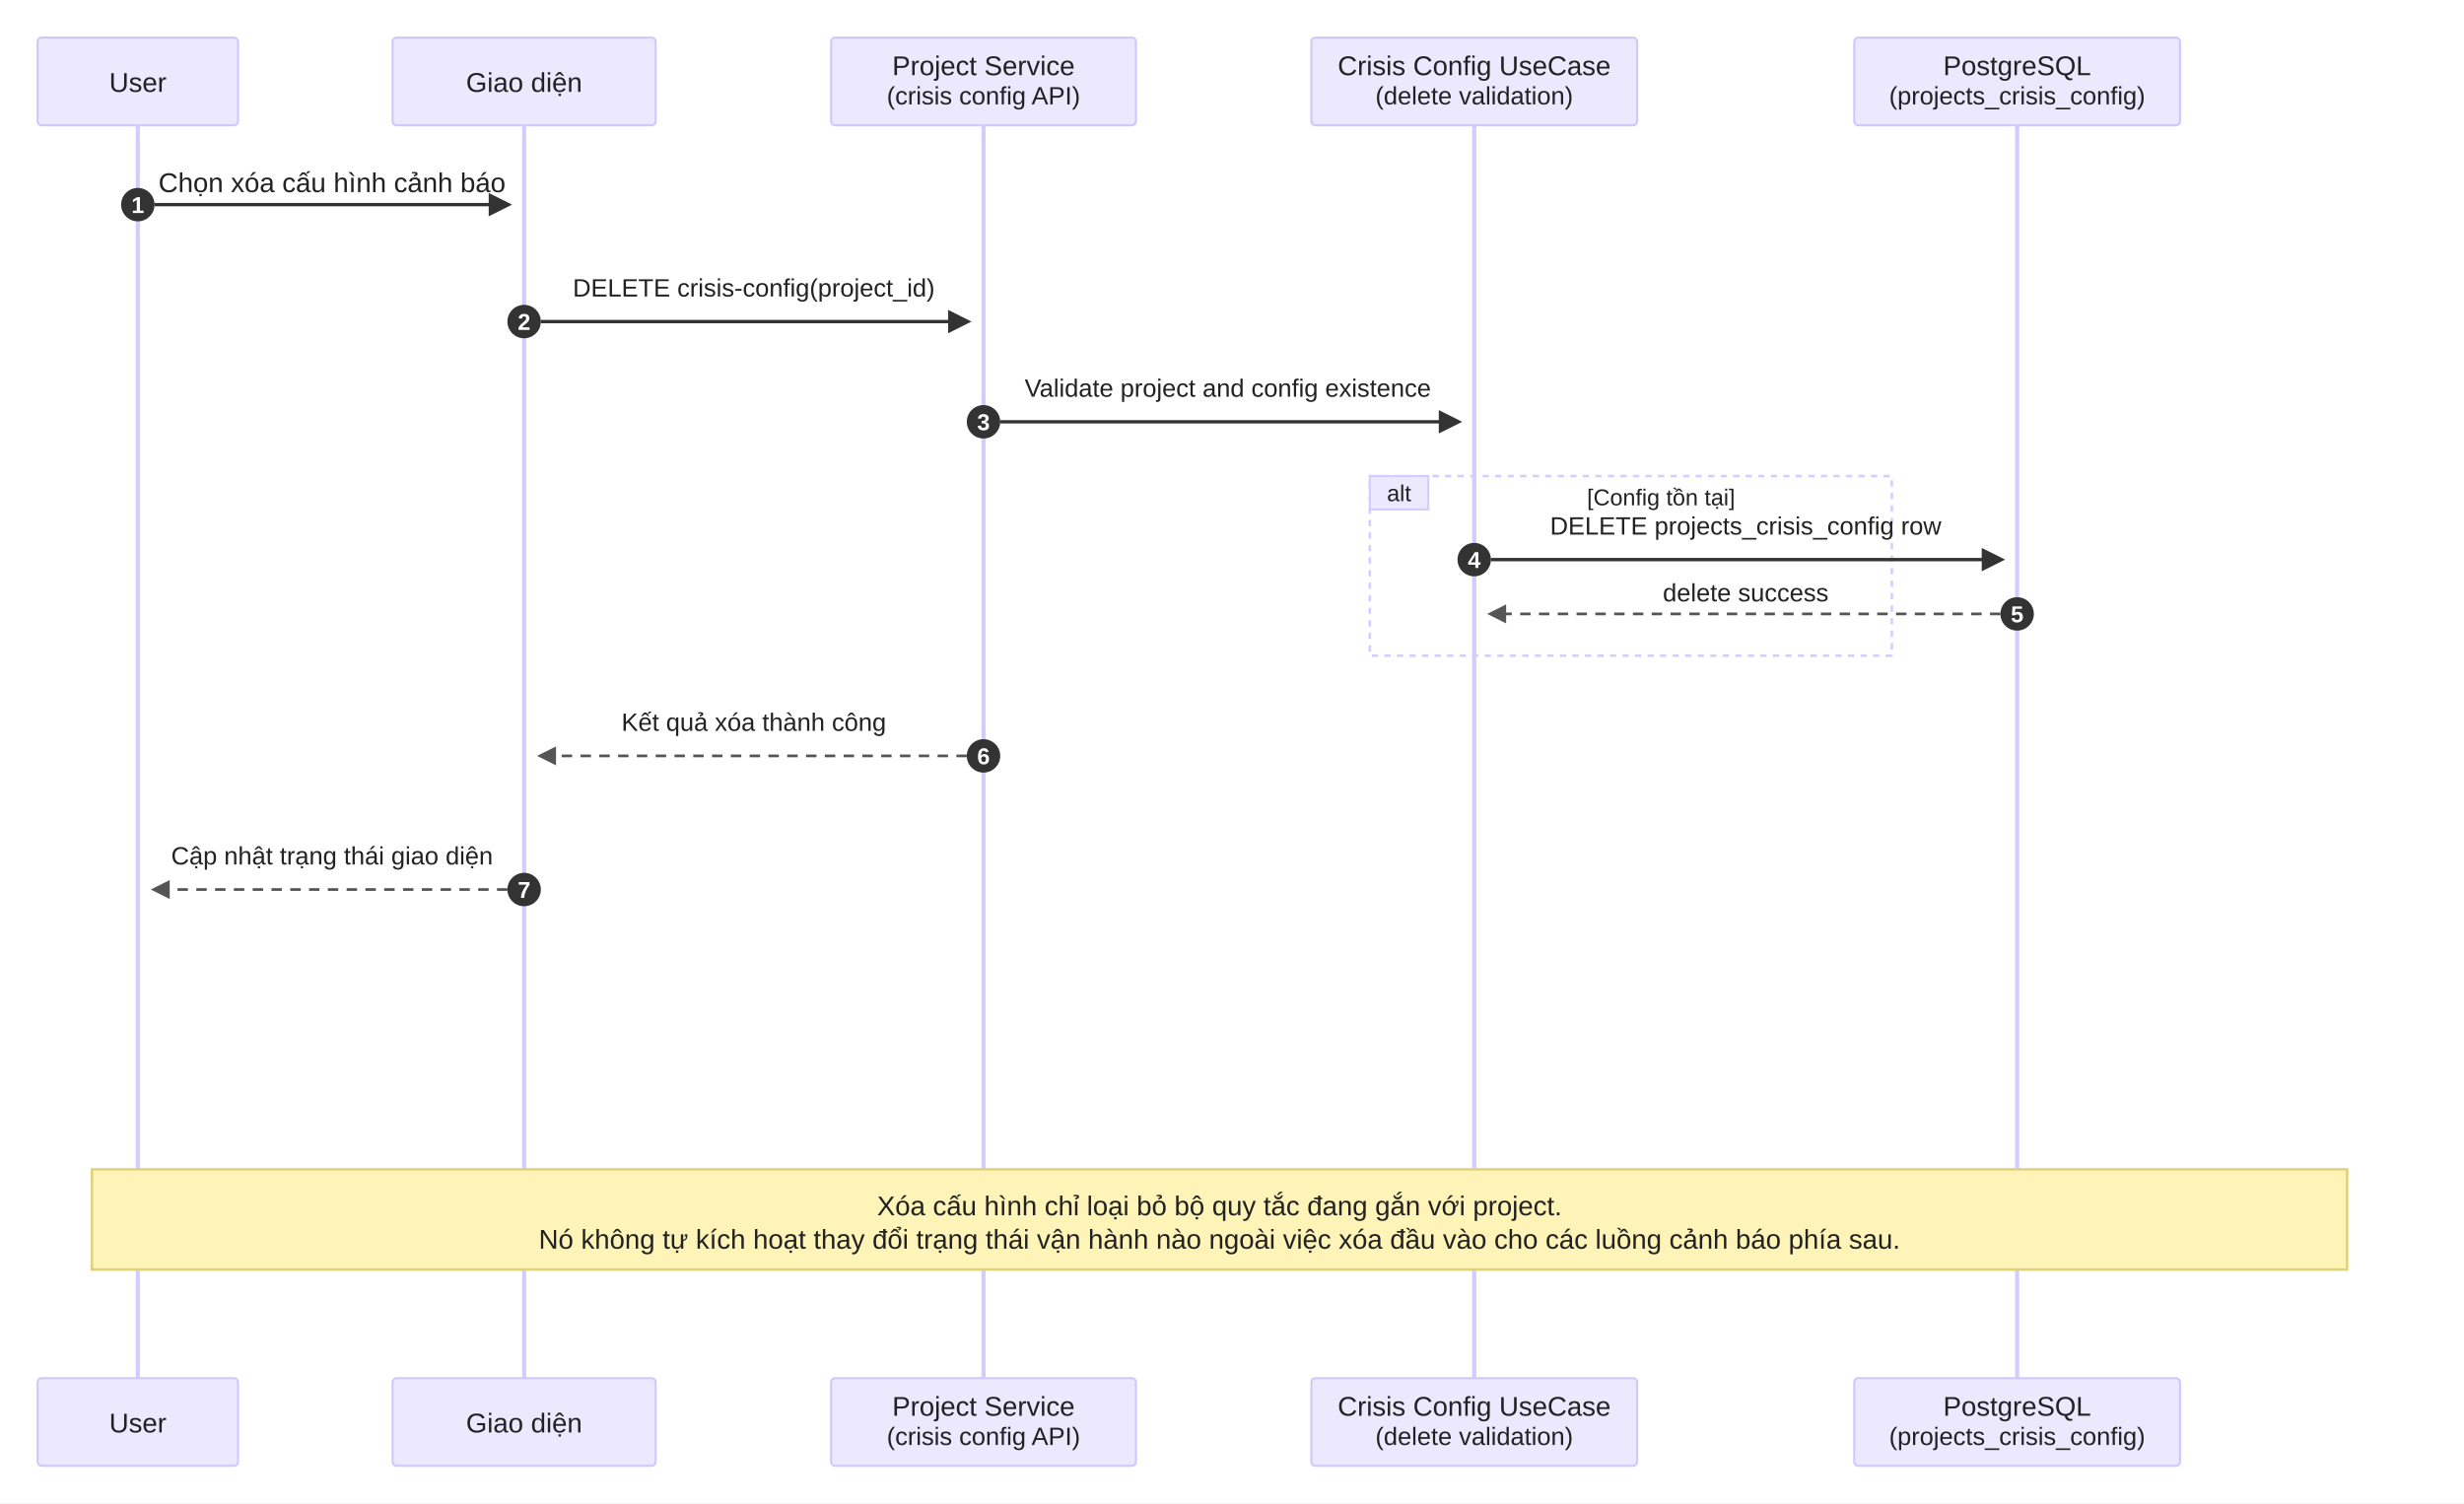
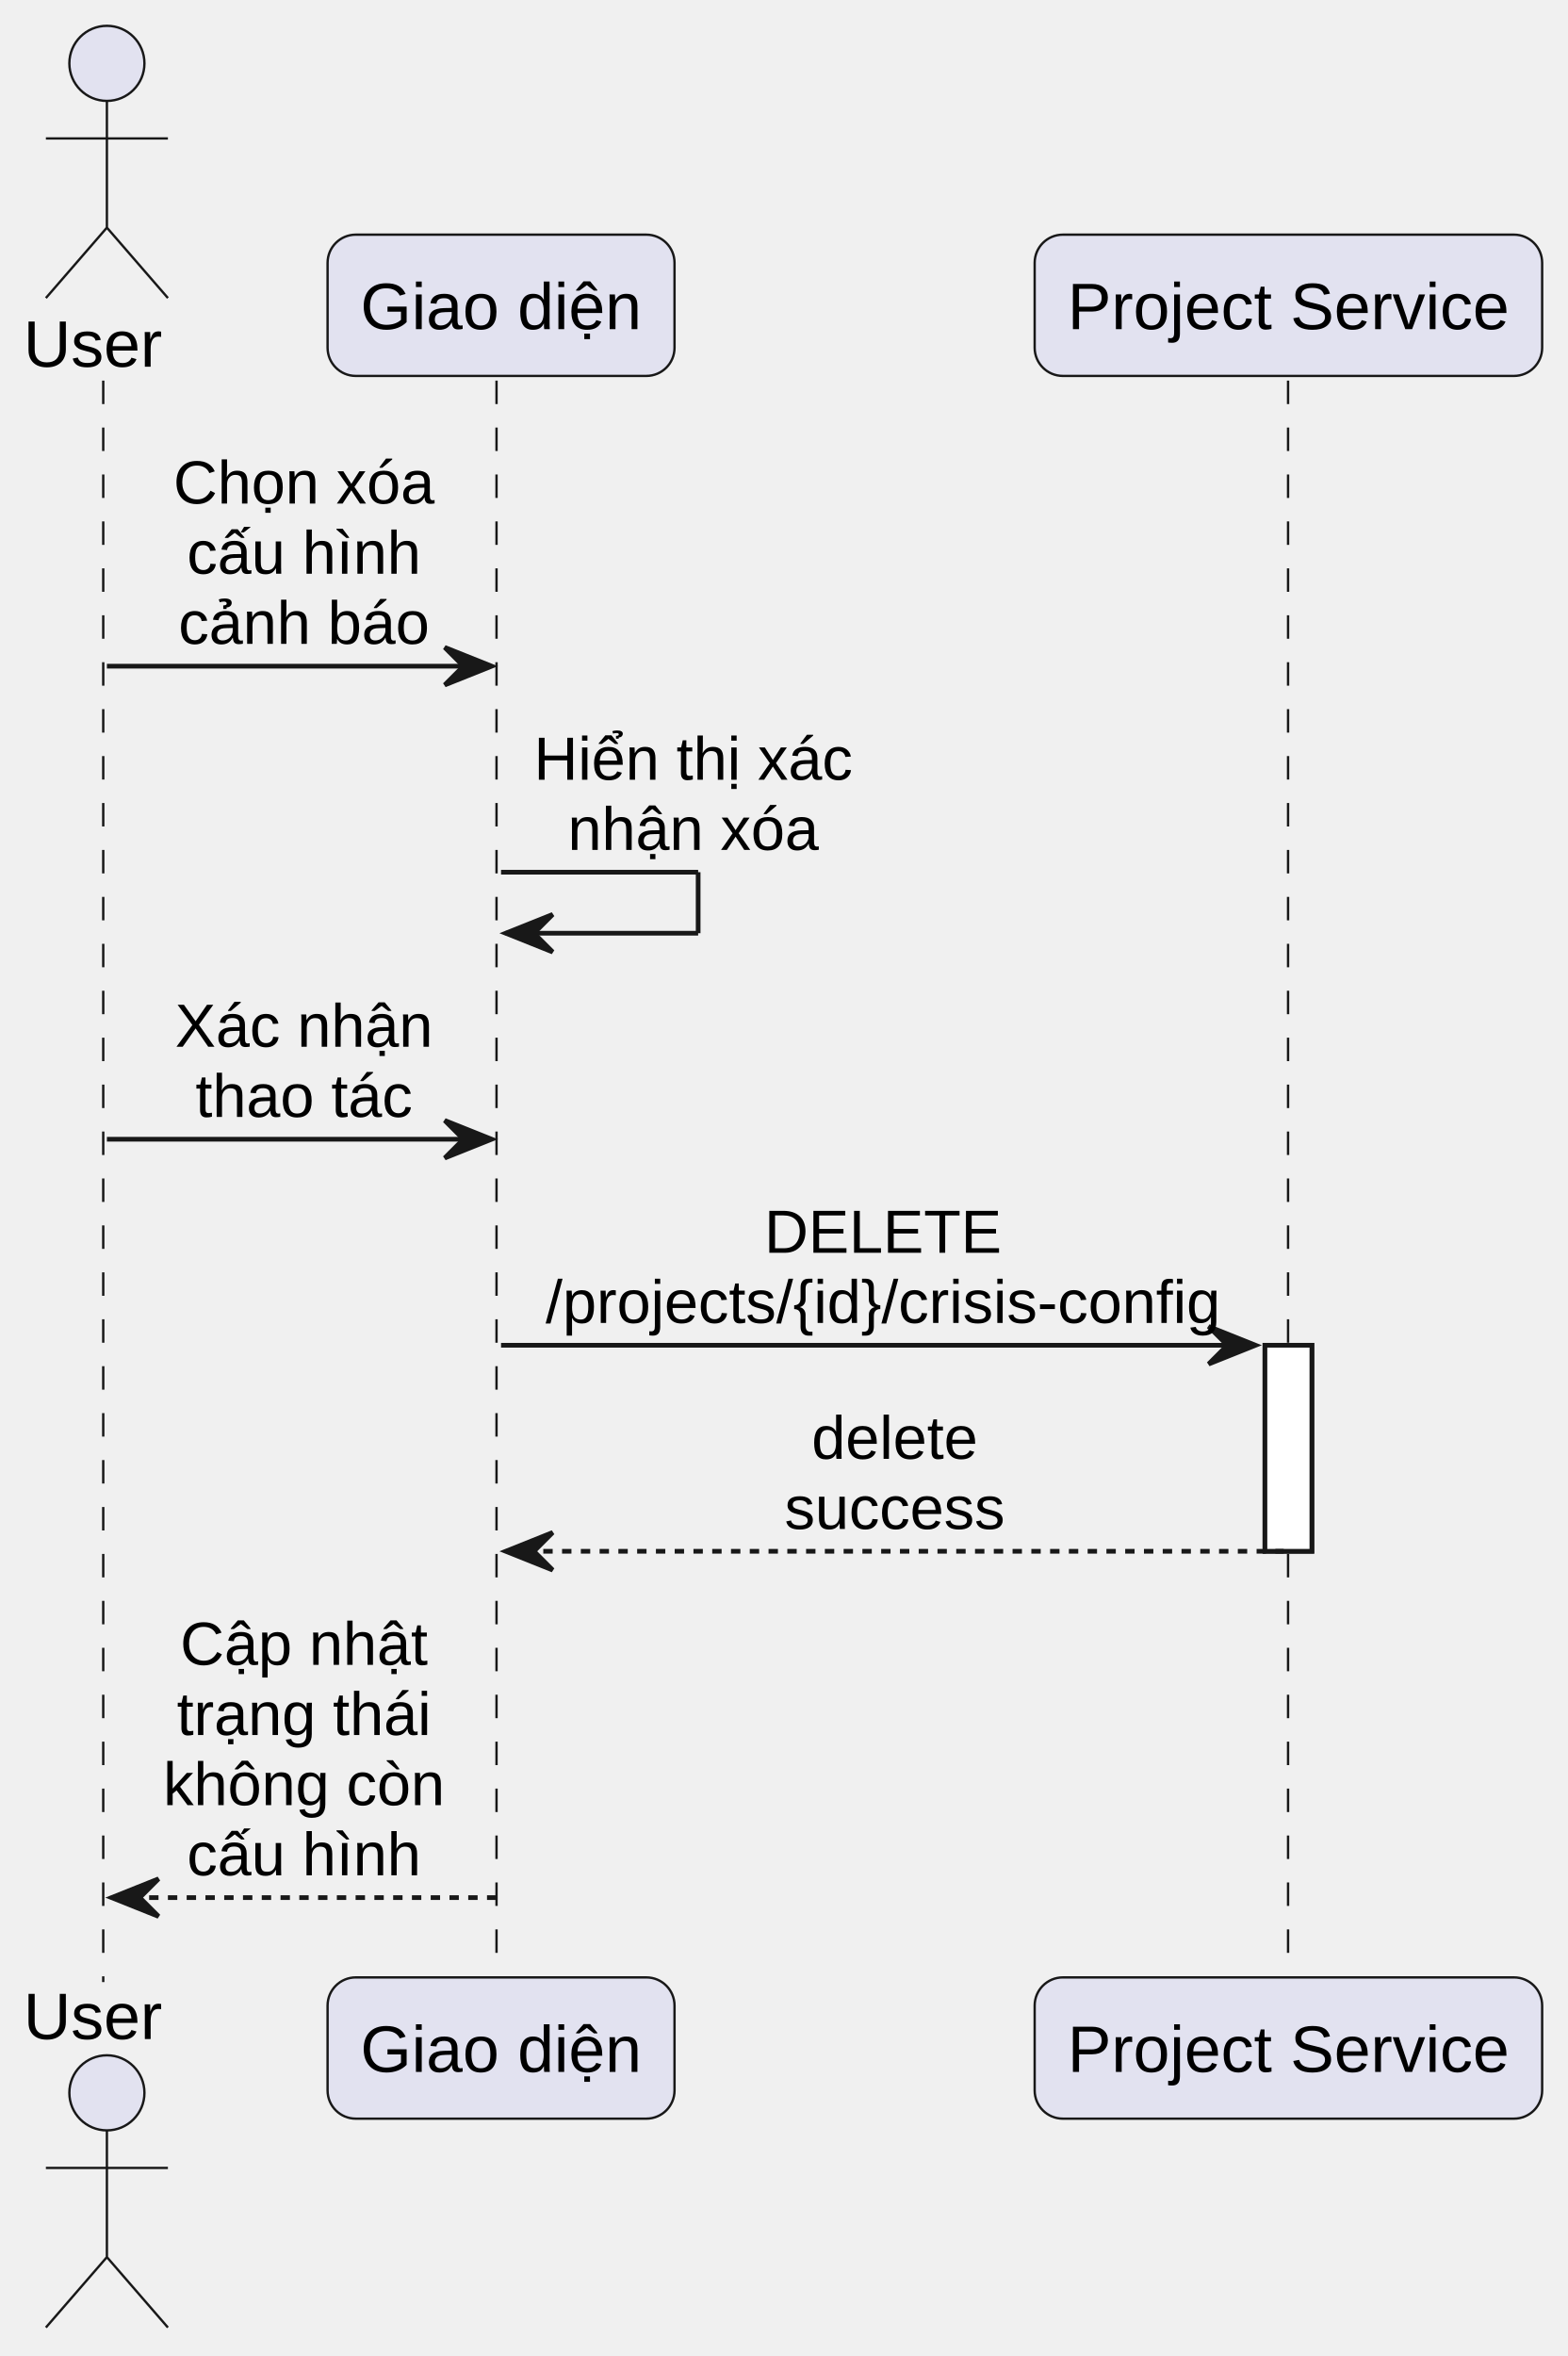
- <svg xmlns="http://www.w3.org/2000/svg" width="1180" height="720" viewBox="0 0 1180 720">
-   <defs>
-     <style>
-       .labelbox { fill: #ece9ff; stroke: #cfc8ff; stroke-width: 1; }
-       .lifeline { stroke: #d4ccff; stroke-width: 2; }
-       .msg { stroke: #333333; stroke-width: 1.6; fill: none; }
-       .ret { stroke: #555555; stroke-width: 1.3; stroke-dasharray: 5 4; fill: none; }
-       .alt { fill: none; stroke: #d4ccff; stroke-width: 1.2; stroke-dasharray: 3 3; }
-       .note { fill: #fff4b8; stroke: #e1d27a; stroke-width: 1.2; }
-       .t { font-family: Arial, Helvetica, sans-serif; font-size: 13px; fill: #222222; }
-       .ts { font-family: Arial, Helvetica, sans-serif; font-size: 12px; fill: #222222; }
-       .tc { font-family: Arial, Helvetica, sans-serif; font-size: 11px; fill: #222222; }
-       .step { fill: #333333; }
-       .steptext { font-family: Arial, Helvetica, sans-serif; font-size: 11px; fill: #ffffff; font-weight: bold; }
-     </style>
-     <marker id="arrow" viewBox="0 0 10 10" refX="8" refY="5" markerWidth="7" markerHeight="7" orient="auto-start-reverse">
-       <path d="M 0 0 L 10 5 L 0 10 z" fill="#333333" />
-     </marker>
-     <marker id="arrowDash" viewBox="0 0 10 10" refX="8" refY="5" markerWidth="7" markerHeight="7" orient="auto-start-reverse">
-       <path d="M 0 0 L 10 5 L 0 10 z" fill="#555555" />
-     </marker>
-   </defs>
-   <rect x="0" y="0" width="1180" height="720" fill="#ffffff" />
-   <rect class="labelbox" x="18" y="18" width="96" height="42" rx="2" />
-   <rect class="labelbox" x="188" y="18" width="126" height="42" rx="2" />
-   <rect class="labelbox" x="398" y="18" width="146" height="42" rx="2" />
-   <rect class="labelbox" x="628" y="18" width="156" height="42" rx="2" />
-   <rect class="labelbox" x="888" y="18" width="156" height="42" rx="2" />
-   <text class="t" x="66" y="44" text-anchor="middle">User</text>
-   <text class="t" x="251" y="44" text-anchor="middle">Giao diện</text>
-   <text class="t" x="471" y="36" text-anchor="middle">Project Service</text>
-   <text class="ts" x="471" y="50" text-anchor="middle">(crisis config API)</text>
-   <text class="t" x="706" y="36" text-anchor="middle">Crisis Config UseCase</text>
-   <text class="ts" x="706" y="50" text-anchor="middle">(delete validation)</text>
-   <text class="t" x="966" y="36" text-anchor="middle">PostgreSQL</text>
-   <text class="ts" x="966" y="50" text-anchor="middle">(projects_crisis_config)</text>
-   <rect class="labelbox" x="18" y="660" width="96" height="42" rx="2" />
-   <rect class="labelbox" x="188" y="660" width="126" height="42" rx="2" />
-   <rect class="labelbox" x="398" y="660" width="146" height="42" rx="2" />
-   <rect class="labelbox" x="628" y="660" width="156" height="42" rx="2" />
-   <rect class="labelbox" x="888" y="660" width="156" height="42" rx="2" />
-   <text class="t" x="66" y="686" text-anchor="middle">User</text>
-   <text class="t" x="251" y="686" text-anchor="middle">Giao diện</text>
-   <text class="t" x="471" y="678" text-anchor="middle">Project Service</text>
-   <text class="ts" x="471" y="692" text-anchor="middle">(crisis config API)</text>
-   <text class="t" x="706" y="678" text-anchor="middle">Crisis Config UseCase</text>
-   <text class="ts" x="706" y="692" text-anchor="middle">(delete validation)</text>
-   <text class="t" x="966" y="678" text-anchor="middle">PostgreSQL</text>
-   <text class="ts" x="966" y="692" text-anchor="middle">(projects_crisis_config)</text>
-   <line class="lifeline" x1="66" y1="60" x2="66" y2="660" />
-   <line class="lifeline" x1="251" y1="60" x2="251" y2="660" />
-   <line class="lifeline" x1="471" y1="60" x2="471" y2="660" />
-   <line class="lifeline" x1="706" y1="60" x2="706" y2="660" />
-   <line class="lifeline" x1="966" y1="60" x2="966" y2="660" />
-   <circle class="step" cx="66" cy="98" r="8" />
-   <text class="steptext" x="66" y="102" text-anchor="middle">1</text>
-   <line class="msg" x1="74" y1="98" x2="243" y2="98" marker-end="url(#arrow)" />
-   <text class="t" x="159" y="92" text-anchor="middle">Chọn xóa cấu hình cảnh báo</text>
-   <circle class="step" cx="251" cy="154" r="8" />
-   <text class="steptext" x="251" y="158" text-anchor="middle">2</text>
-   <line class="msg" x1="259" y1="154" x2="463" y2="154" marker-end="url(#arrow)" />
-   <text class="ts" x="361" y="142" text-anchor="middle">DELETE crisis-config(project_id)</text>
-   <circle class="step" cx="471" cy="202" r="8" />
-   <text class="steptext" x="471" y="206" text-anchor="middle">3</text>
-   <line class="msg" x1="479" y1="202" x2="698" y2="202" marker-end="url(#arrow)" />
-   <text class="ts" x="588" y="190" text-anchor="middle">Validate project and config existence</text>
-   <rect class="alt" x="656" y="228" width="250" height="86" />
-   <rect x="656" y="228" width="28" height="16" fill="#ece9ff" stroke="#d4ccff" stroke-width="1" />
-   <text class="tc" x="670" y="240" text-anchor="middle">alt</text>
-   <text class="tc" x="760" y="242">[Config tồn tại]</text>
-   <circle class="step" cx="706" cy="268" r="8" />
-   <text class="steptext" x="706" y="272" text-anchor="middle">4</text>
-   <line class="msg" x1="714" y1="268" x2="958" y2="268" marker-end="url(#arrow)" />
-   <text class="ts" x="836" y="256" text-anchor="middle">DELETE projects_crisis_config row</text>
-   <circle class="step" cx="966" cy="294" r="8" />
-   <text class="steptext" x="966" y="298" text-anchor="middle">5</text>
-   <line class="ret" x1="958" y1="294" x2="714" y2="294" marker-end="url(#arrowDash)" />
-   <text class="ts" x="836" y="288" text-anchor="middle">delete success</text>
-   <circle class="step" cx="471" cy="362" r="8" />
-   <text class="steptext" x="471" y="366" text-anchor="middle">6</text>
-   <line class="ret" x1="463" y1="362" x2="259" y2="362" marker-end="url(#arrowDash)" />
-   <text class="ts" x="361" y="350" text-anchor="middle">Kết quả xóa thành công</text>
-   <circle class="step" cx="251" cy="426" r="8" />
-   <text class="steptext" x="251" y="430" text-anchor="middle">7</text>
-   <line class="ret" x1="243" y1="426" x2="74" y2="426" marker-end="url(#arrowDash)" />
-   <text class="ts" x="159" y="414" text-anchor="middle">Cập nhật trạng thái giao diện</text>
-   <rect class="note" x="44" y="560" width="1080" height="48" />
-   <text class="t" x="584" y="582" text-anchor="middle">Xóa cấu hình chỉ loại bỏ bộ quy tắc đang gắn với project.</text>
-   <text class="t" x="584" y="598" text-anchor="middle">Nó không tự kích hoạt thay đổi trạng thái vận hành nào ngoài việc xóa đầu vào cho các luồng cảnh báo phía sau.</text>
+ <svg xmlns="http://www.w3.org/2000/svg" contentStyleType="text/css" data-diagram-type="SEQUENCE" height="502px" preserveAspectRatio="none" style="width:334px;height:502px;background:#FFFFFF;" version="1.1" viewBox="0 0 334 502" width="334px" zoomAndPan="magnify">
+   <defs />
+   <g>
+     <g>
+       <rect fill="#FFFFFF" height="43.898" style="stroke:#181818;stroke-width:1;" width="10" x="269.552" y="286.637" />
+     </g>
+     <g>
+       <rect fill="#000000" fill-opacity="0" height="341.231" width="8" x="18.779" y="81.099" />
+       <line style="stroke:#181818;stroke-width:0.5;stroke-dasharray:5,5;" x1="22" x2="22" y1="81.099" y2="422.33" />
+     </g>
+     <g>
+       <rect fill="#000000" fill-opacity="0" height="341.231" width="8" x="102.771" y="81.099" />
+       <line style="stroke:#181818;stroke-width:0.5;stroke-dasharray:5,5;" x1="105.806" x2="105.806" y1="81.099" y2="422.33" />
+     </g>
+     <g>
+       <rect fill="#000000" fill-opacity="0" height="341.231" width="8" x="270.552" y="81.099" />
+       <line style="stroke:#181818;stroke-width:0.5;stroke-dasharray:5,5;" x1="274.479" x2="274.479" y1="81.099" y2="422.33" />
+     </g>
+     <g class="participant participant-head" data-participant="User">
+       <text fill="#000000" font-family="Arial" font-size="14" lengthAdjust="spacing" textLength="29.559" x="5" y="78.132">User</text>
+       <ellipse cx="22.779" cy="13.5" fill="#E2E2F0" rx="8" ry="8" style="stroke:#181818;stroke-width:0.5;" />
+       <path d="M22.779,21.5 L22.779,48.5 M9.779,29.5 L35.779,29.5 M22.779,48.5 L9.779,63.5 M22.779,48.5 L35.779,63.5" fill="none" style="stroke:#181818;stroke-width:0.5;" />
+     </g>
+     <g class="participant participant-tail" data-participant="User">
+       <text fill="#000000" font-family="Arial" font-size="14" lengthAdjust="spacing" textLength="29.559" x="5" y="434.461">User</text>
+       <ellipse cx="22.779" cy="445.928" fill="#E2E2F0" rx="8" ry="8" style="stroke:#181818;stroke-width:0.5;" />
+       <path d="M22.779,453.928 L22.779,480.928 M9.779,461.928 L35.779,461.928 M22.779,480.928 L9.779,495.928 M22.779,480.928 L35.779,495.928" fill="none" style="stroke:#181818;stroke-width:0.5;" />
+     </g>
+     <g class="participant participant-head" data-participant="UI">
+       <rect fill="#E2E2F0" height="30.099" rx="6" ry="6" style="stroke:#181818;stroke-width:0.5;" width="73.931" x="69.806" y="50" />
+       <text fill="#000000" font-family="Arial" font-size="14" lengthAdjust="spacing" textLength="59.931" x="76.806" y="70.132">Giao diện</text>
+     </g>
+     <g class="participant participant-tail" data-participant="UI">
+       <rect fill="#E2E2F0" height="30.099" rx="6" ry="6" style="stroke:#181818;stroke-width:0.5;" width="73.931" x="69.806" y="421.33" />
+       <text fill="#000000" font-family="Arial" font-size="14" lengthAdjust="spacing" textLength="59.931" x="76.806" y="441.461">Giao diện</text>
+     </g>
+     <g class="participant participant-head" data-participant="ProjectService">
+       <rect fill="#E2E2F0" height="30.099" rx="6" ry="6" style="stroke:#181818;stroke-width:0.5;" width="108.144" x="220.48" y="50" />
+       <text fill="#000000" font-family="Arial" font-size="14" lengthAdjust="spacing" textLength="94.144" x="227.48" y="70.132">Project Service</text>
+     </g>
+     <g class="participant participant-tail" data-participant="ProjectService">
+       <rect fill="#E2E2F0" height="30.099" rx="6" ry="6" style="stroke:#181818;stroke-width:0.5;" width="108.144" x="220.48" y="421.33" />
+       <text fill="#000000" font-family="Arial" font-size="14" lengthAdjust="spacing" textLength="94.144" x="227.48" y="441.461">Project Service</text>
+     </g>
+     <g>
+       <rect fill="#FFFFFF" height="43.898" style="stroke:#181818;stroke-width:1;" width="10" x="269.552" y="286.637" />
+     </g>
+     <g class="message" data-participant-1="User" data-participant-2="UI">
+       <polygon fill="#181818" points="94.771,137.945,104.771,141.945,94.771,145.945,98.771,141.945" style="stroke:#181818;stroke-width:1;" />
+       <line style="stroke:#181818;stroke-width:1;" x1="22.779" x2="100.771" y1="141.945" y2="141.945" />
+       <text fill="#000000" font-family="Arial" font-size="13" lengthAdjust="spacing" textLength="31.078" x="36.95" y="107.293">Chọn</text>
+       <text fill="#000000" font-family="Arial" font-size="13" lengthAdjust="spacing" textLength="3.612" x="68.028" y="107.293"> </text>
+       <text fill="#000000" font-family="Arial" font-size="13" lengthAdjust="spacing" textLength="20.96" x="71.64" y="107.293">xóa</text>
+       <text fill="#000000" font-family="Arial" font-size="13" lengthAdjust="spacing" textLength="20.96" x="39.838" y="122.241">cấu</text>
+       <text fill="#000000" font-family="Arial" font-size="13" lengthAdjust="spacing" textLength="3.612" x="60.798" y="122.241"> </text>
+       <text fill="#000000" font-family="Arial" font-size="13" lengthAdjust="spacing" textLength="25.302" x="64.41" y="122.241">hình</text>
+       <text fill="#000000" font-family="Arial" font-size="13" lengthAdjust="spacing" textLength="28.19" x="38.029" y="137.19">cảnh</text>
+       <text fill="#000000" font-family="Arial" font-size="13" lengthAdjust="spacing" textLength="3.612" x="66.219" y="137.19"> </text>
+       <text fill="#000000" font-family="Arial" font-size="13" lengthAdjust="spacing" textLength="21.69" x="69.831" y="137.19">báo</text>
+     </g>
+     <g class="message" data-participant-1="UI" data-participant-2="UI">
+       <line style="stroke:#181818;stroke-width:1;" x1="106.771" x2="148.771" y1="185.842" y2="185.842" />
+       <line style="stroke:#181818;stroke-width:1;" x1="148.771" x2="148.771" y1="185.842" y2="198.842" />
+       <line style="stroke:#181818;stroke-width:1;" x1="107.771" x2="148.771" y1="198.842" y2="198.842" />
+       <polygon fill="#181818" points="117.771,194.842,107.771,198.842,117.771,202.842,113.771,198.842" style="stroke:#181818;stroke-width:1;" />
+       <text fill="#000000" font-family="Arial" font-size="13" lengthAdjust="spacing" textLength="26.736" x="113.771" y="166.139">Hiển</text>
+       <text fill="#000000" font-family="Arial" font-size="13" lengthAdjust="spacing" textLength="3.612" x="140.507" y="166.139"> </text>
+       <text fill="#000000" font-family="Arial" font-size="13" lengthAdjust="spacing" textLength="13.73" x="144.119" y="166.139">thị</text>
+       <text fill="#000000" font-family="Arial" font-size="13" lengthAdjust="spacing" textLength="3.612" x="157.849" y="166.139"> </text>
+       <text fill="#000000" font-family="Arial" font-size="13" lengthAdjust="spacing" textLength="20.23" x="161.461" y="166.139">xác</text>
+       <text fill="#000000" font-family="Arial" font-size="13" lengthAdjust="spacing" textLength="28.92" x="120.985" y="181.087">nhận</text>
+       <text fill="#000000" font-family="Arial" font-size="13" lengthAdjust="spacing" textLength="3.612" x="149.905" y="181.087"> </text>
+       <text fill="#000000" font-family="Arial" font-size="13" lengthAdjust="spacing" textLength="20.96" x="153.517" y="181.087">xóa</text>
+     </g>
+     <g class="message" data-participant-1="User" data-participant-2="UI">
+       <polygon fill="#181818" points="94.771,238.74,104.771,242.74,94.771,246.74,98.771,242.74" style="stroke:#181818;stroke-width:1;" />
+       <line style="stroke:#181818;stroke-width:1;" x1="22.779" x2="100.771" y1="242.74" y2="242.74" />
+       <text fill="#000000" font-family="Arial" font-size="13" lengthAdjust="spacing" textLength="22.401" x="37.309" y="223.036">Xác</text>
+       <text fill="#000000" font-family="Arial" font-size="13" lengthAdjust="spacing" textLength="3.612" x="59.71" y="223.036"> </text>
+       <text fill="#000000" font-family="Arial" font-size="13" lengthAdjust="spacing" textLength="28.92" x="63.322" y="223.036">nhận</text>
+       <text fill="#000000" font-family="Arial" font-size="13" lengthAdjust="spacing" textLength="25.302" x="41.648" y="237.985">thao</text>
+       <text fill="#000000" font-family="Arial" font-size="13" lengthAdjust="spacing" textLength="3.612" x="66.949" y="237.985"> </text>
+       <text fill="#000000" font-family="Arial" font-size="13" lengthAdjust="spacing" textLength="17.342" x="70.561" y="237.985">tác</text>
+     </g>
+     <g class="message" data-participant-1="UI" data-participant-2="ProjectService">
+       <polygon fill="#181818" points="257.552,282.637,267.552,286.637,257.552,290.637,261.552,286.637" style="stroke:#181818;stroke-width:1;" />
+       <line style="stroke:#181818;stroke-width:1;" x1="106.771" x2="263.552" y1="286.637" y2="286.637" />
+       <text fill="#000000" font-family="Arial" font-size="13" lengthAdjust="spacing" textLength="50.572" x="162.875" y="266.934">DELETE</text>
+       <text fill="#000000" font-family="Arial" font-size="13" lengthAdjust="spacing" textLength="143.781" x="116.271" y="281.882">/projects/{id}/crisis-config</text>
+     </g>
+     <g class="message" data-participant-1="ProjectService" data-participant-2="UI">
+       <polygon fill="#181818" points="117.771,326.535,107.771,330.535,117.771,334.535,113.771,330.535" style="stroke:#181818;stroke-width:1;" />
+       <line style="stroke:#181818;stroke-width:1;stroke-dasharray:2,2;" x1="111.771" x2="273.552" y1="330.535" y2="330.535" />
+       <text fill="#000000" font-family="Arial" font-size="13" lengthAdjust="spacing" textLength="35.42" x="172.951" y="310.831">delete</text>
+       <text fill="#000000" font-family="Arial" font-size="13" lengthAdjust="spacing" textLength="46.96" x="167.181" y="325.78">success</text>
+     </g>
+     <g class="message" data-participant-1="UI" data-participant-2="User">
+       <polygon fill="#181818" points="33.779,400.33,23.779,404.33,33.779,408.33,29.779,404.33" style="stroke:#181818;stroke-width:1;" />
+       <line style="stroke:#181818;stroke-width:1;stroke-dasharray:2,2;" x1="27.779" x2="105.771" y1="404.33" y2="404.33" />
+       <text fill="#000000" font-family="Arial" font-size="13" lengthAdjust="spacing" textLength="23.848" x="38.394" y="354.728">Cập</text>
+       <text fill="#000000" font-family="Arial" font-size="13" lengthAdjust="spacing" textLength="3.612" x="62.242" y="354.728"> </text>
+       <text fill="#000000" font-family="Arial" font-size="13" lengthAdjust="spacing" textLength="25.302" x="65.854" y="354.728">nhật</text>
+       <text fill="#000000" font-family="Arial" font-size="13" lengthAdjust="spacing" textLength="29.631" x="37.674" y="369.677">trạng</text>
+       <text fill="#000000" font-family="Arial" font-size="13" lengthAdjust="spacing" textLength="3.612" x="67.305" y="369.677"> </text>
+       <text fill="#000000" font-family="Arial" font-size="13" lengthAdjust="spacing" textLength="20.96" x="70.916" y="369.677">thái</text>
+       <text fill="#000000" font-family="Arial" font-size="13" lengthAdjust="spacing" textLength="35.42" x="34.779" y="384.626">không</text>
+       <text fill="#000000" font-family="Arial" font-size="13" lengthAdjust="spacing" textLength="3.612" x="70.199" y="384.626"> </text>
+       <text fill="#000000" font-family="Arial" font-size="13" lengthAdjust="spacing" textLength="20.96" x="73.811" y="384.626">còn</text>
+       <text fill="#000000" font-family="Arial" font-size="13" lengthAdjust="spacing" textLength="20.96" x="39.838" y="399.575">cấu</text>
+       <text fill="#000000" font-family="Arial" font-size="13" lengthAdjust="spacing" textLength="3.612" x="60.798" y="399.575"> </text>
+       <text fill="#000000" font-family="Arial" font-size="13" lengthAdjust="spacing" textLength="25.302" x="64.41" y="399.575">hình</text>
+     </g>
+   </g>
</svg>
